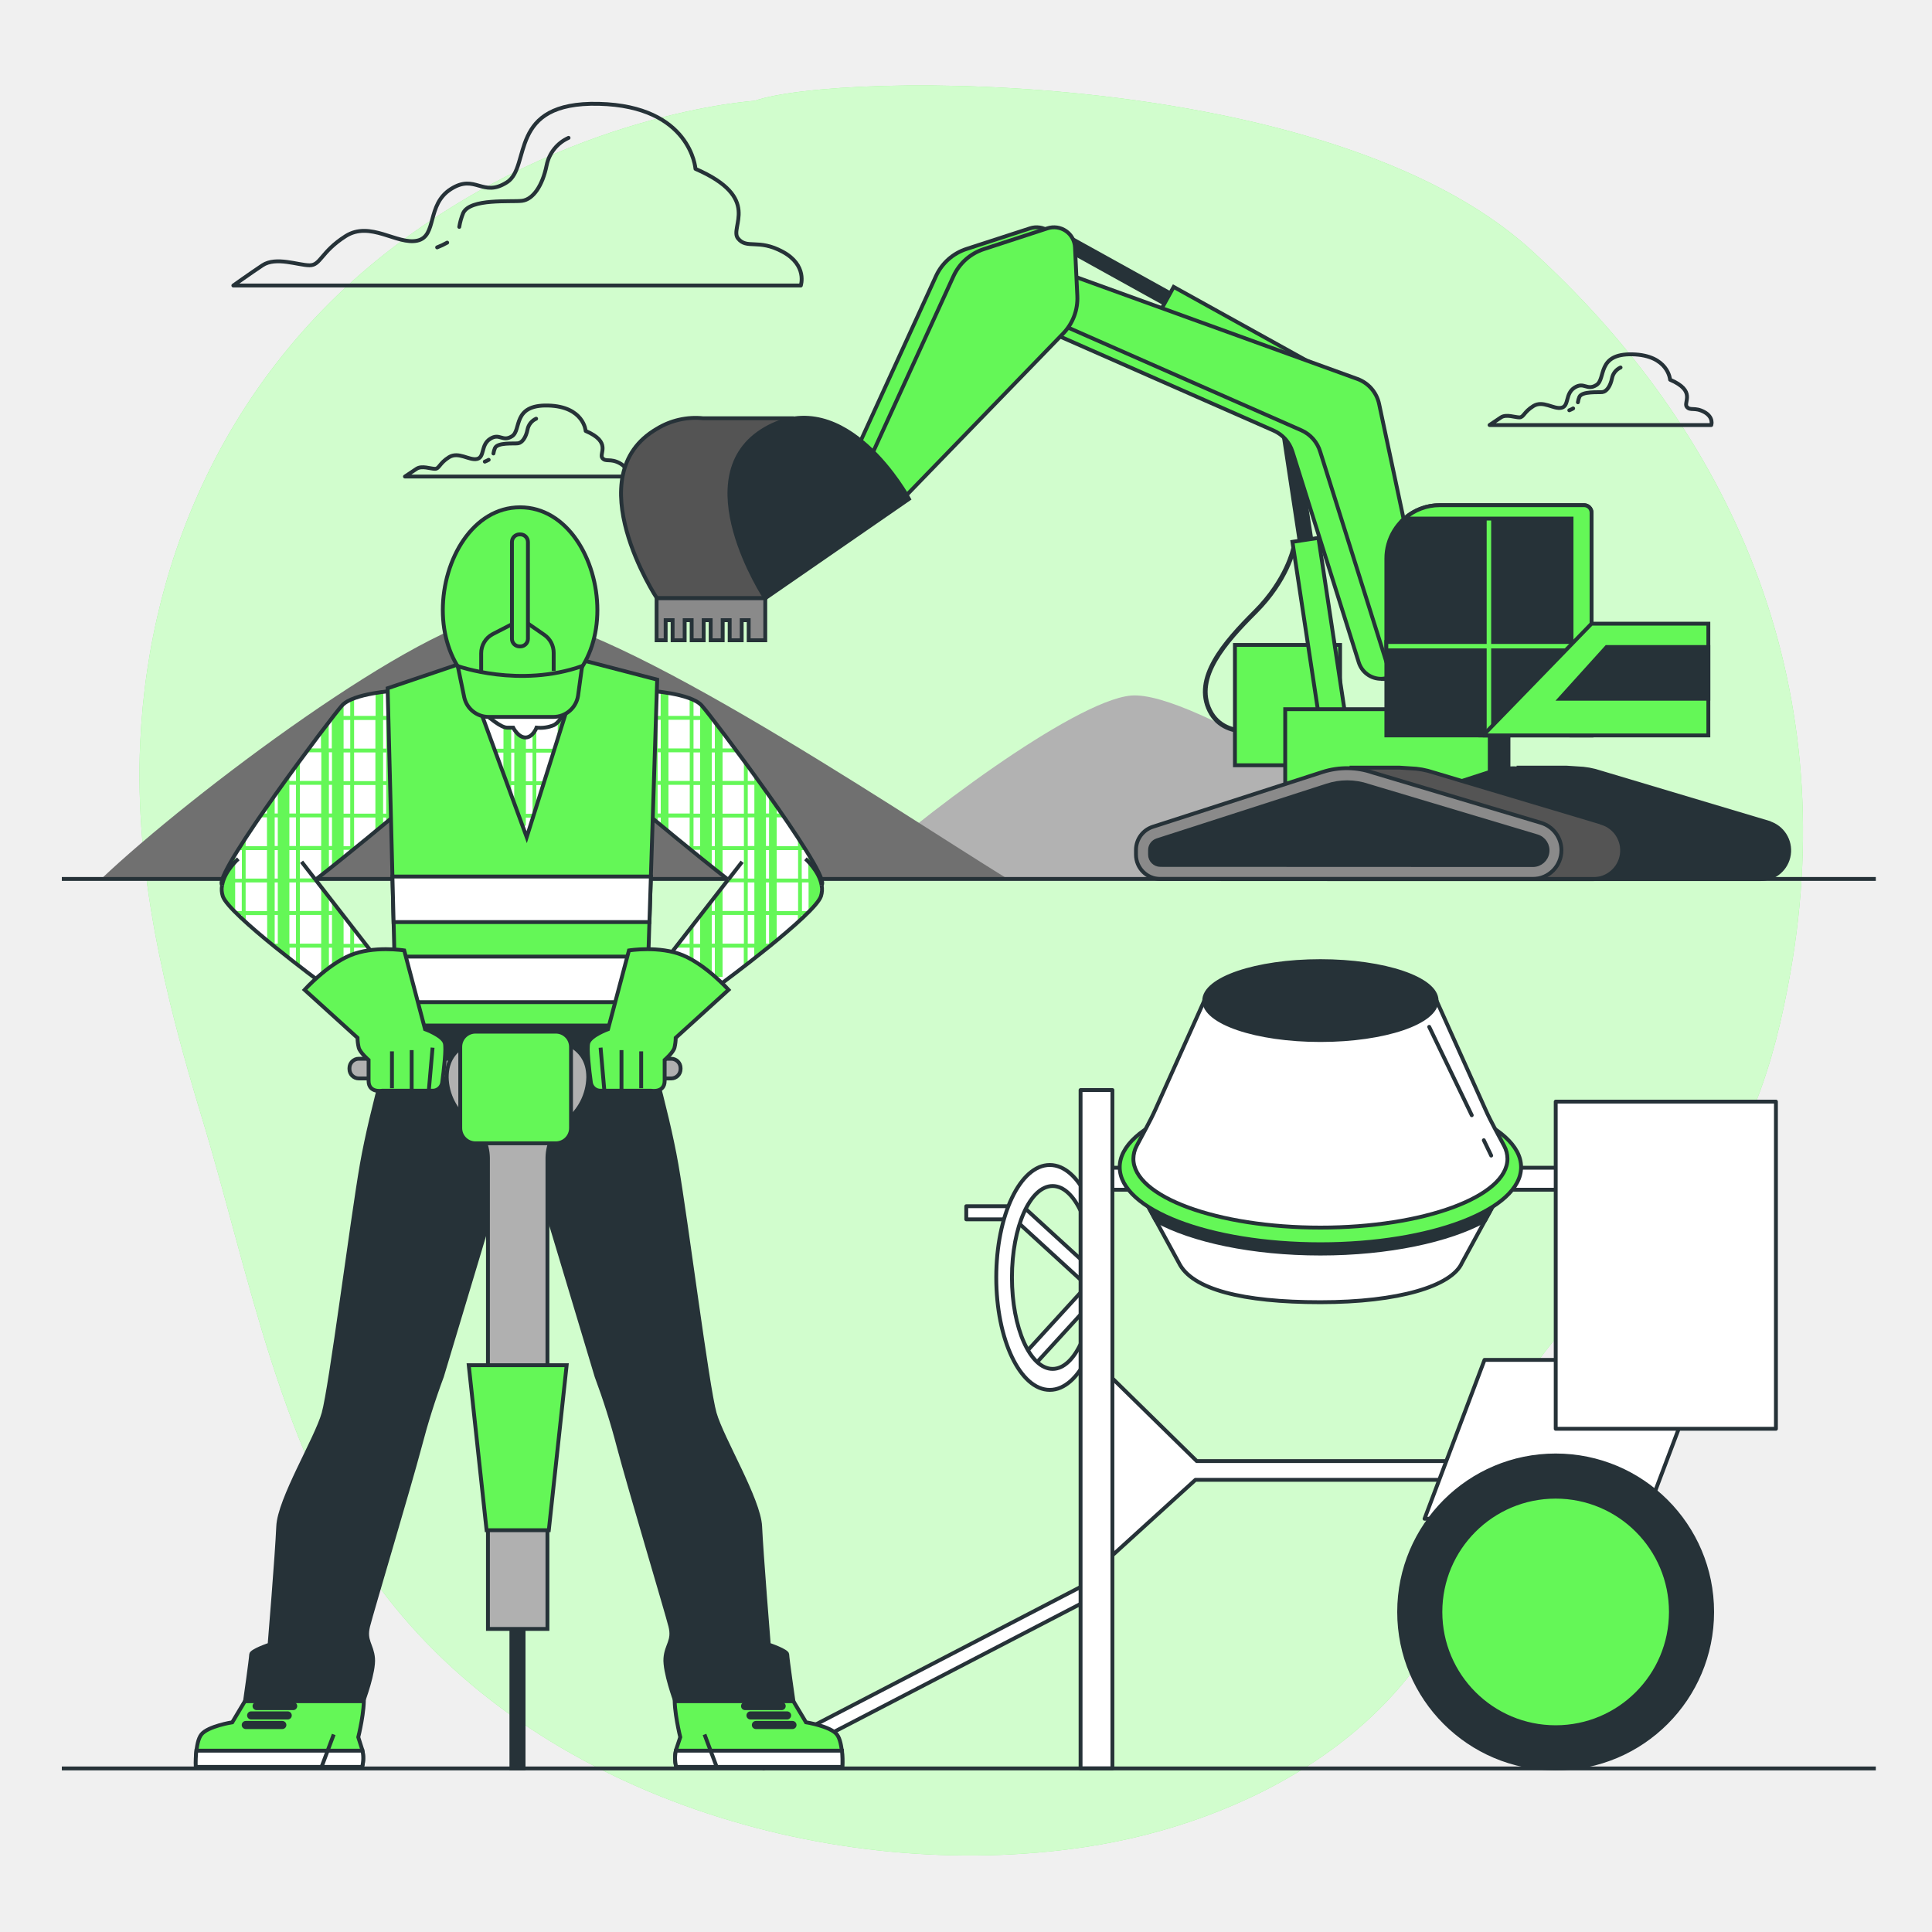
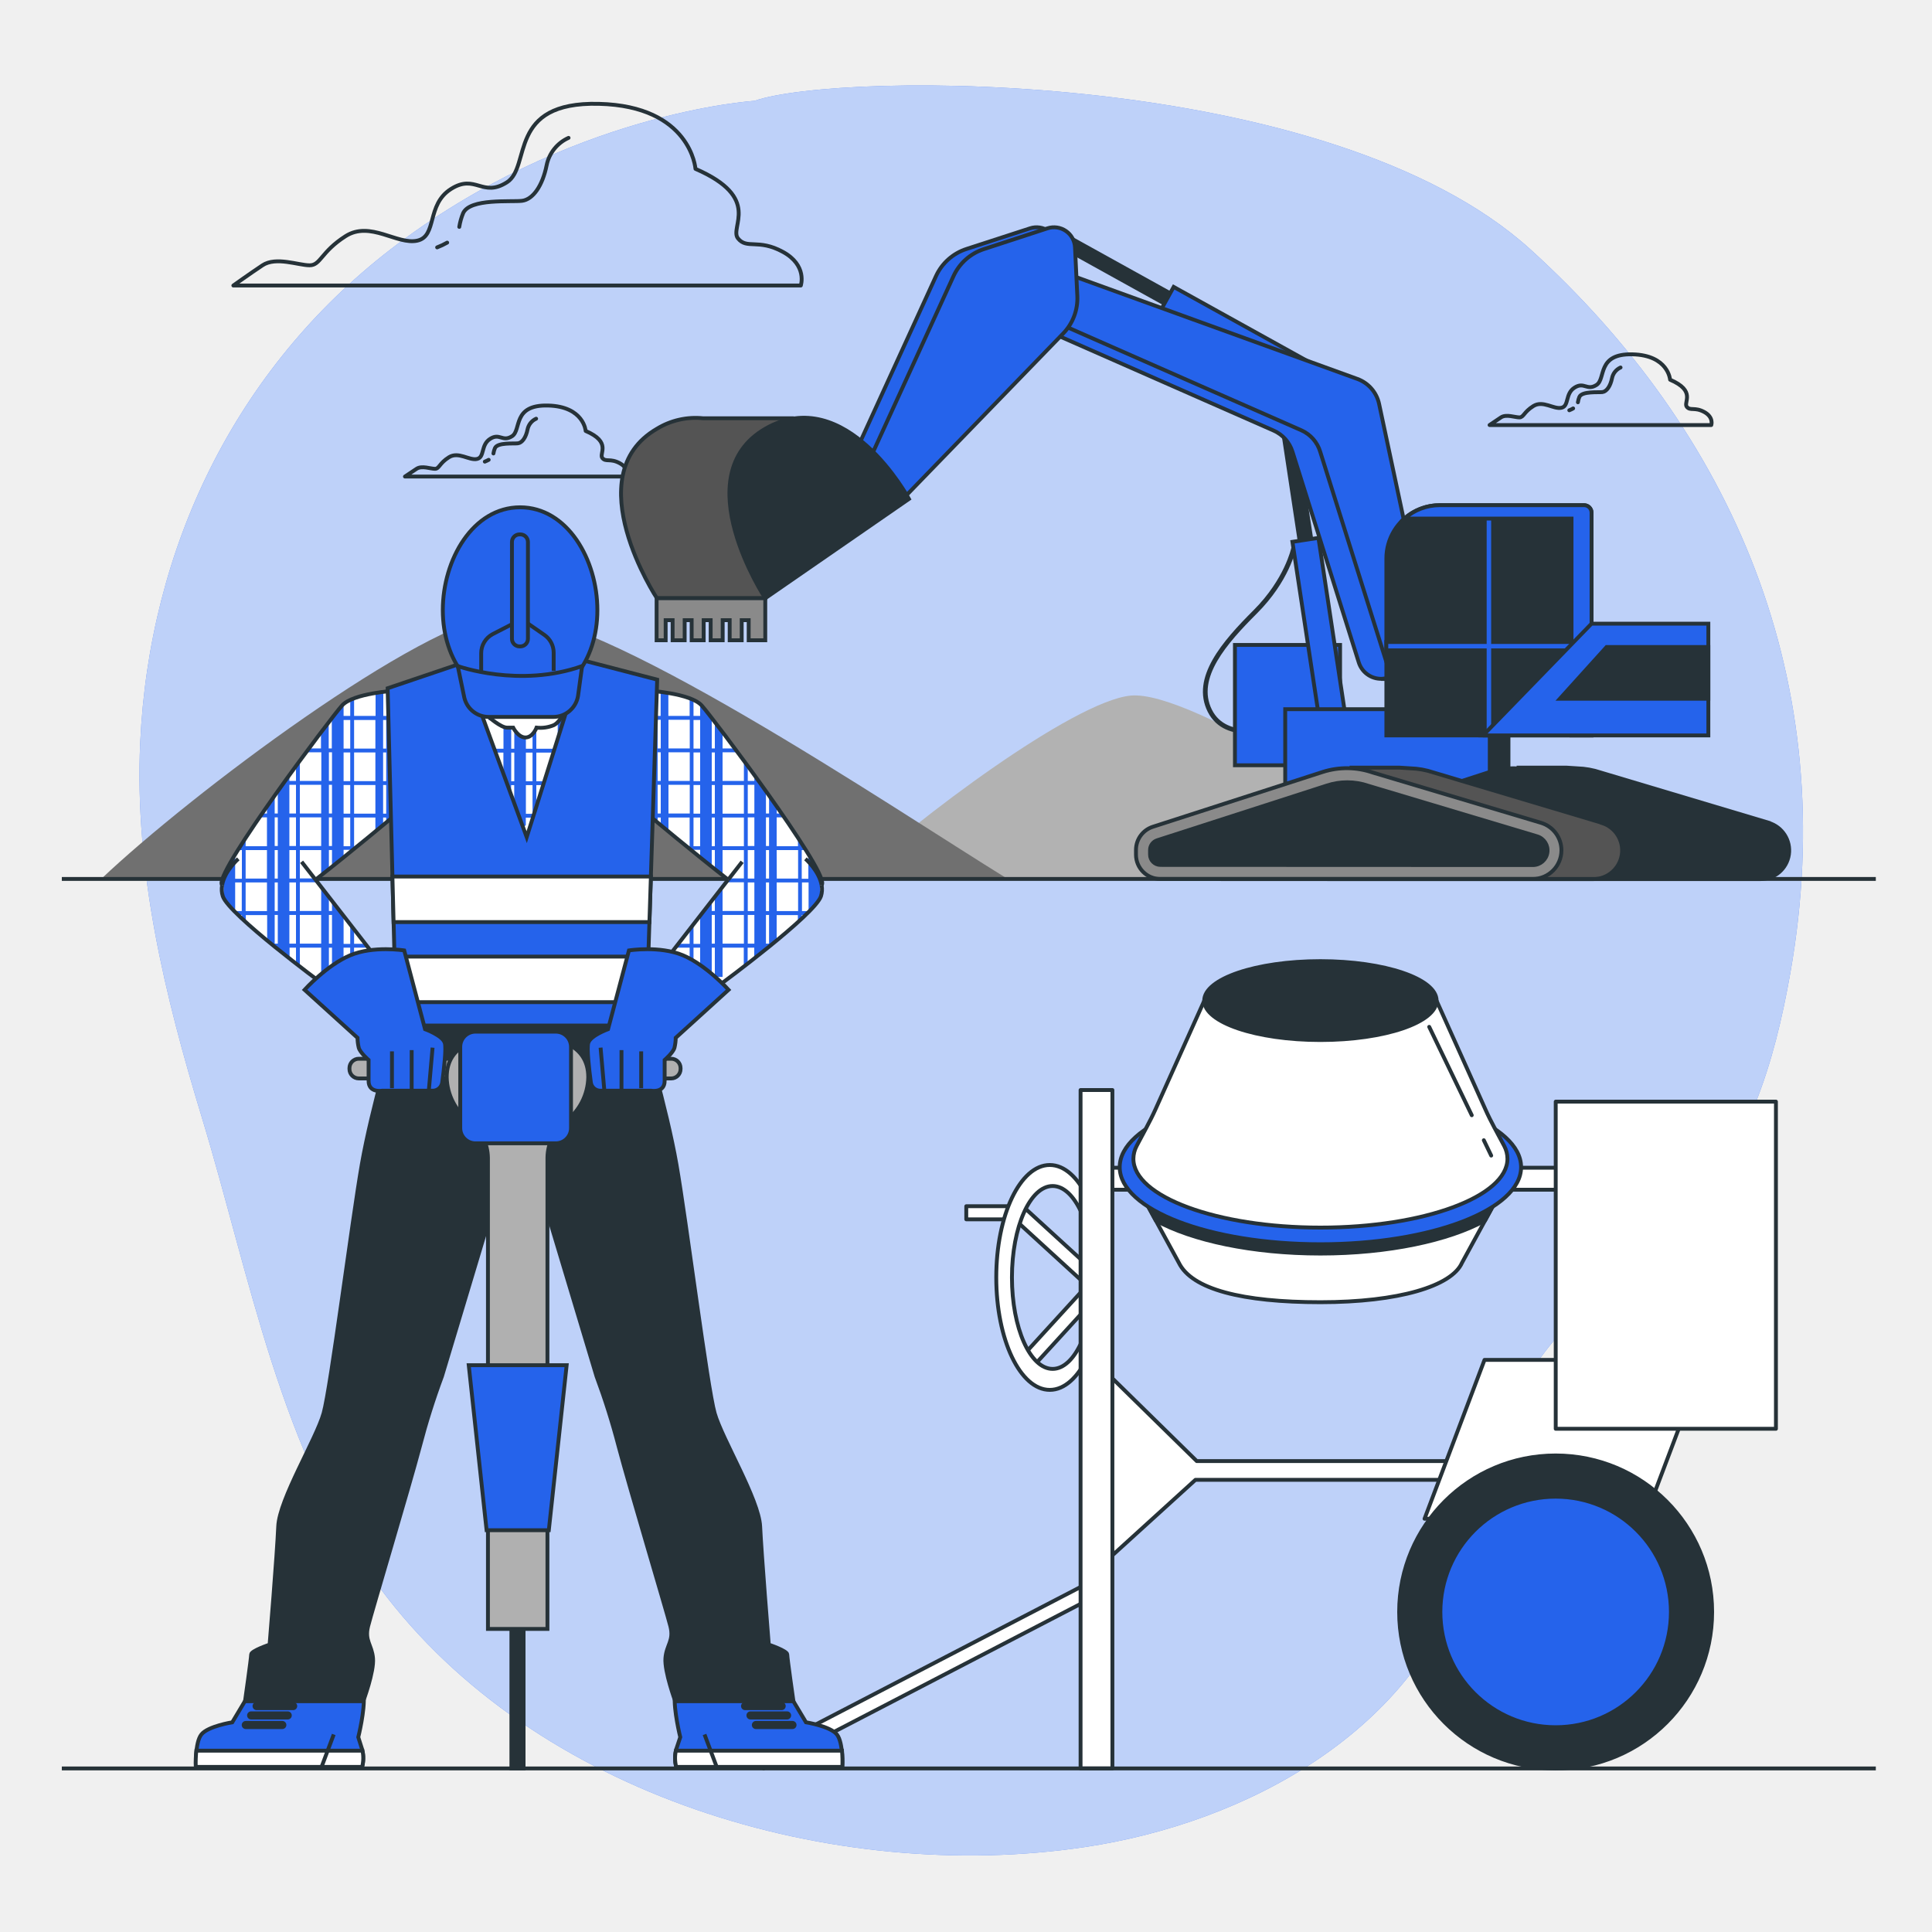
<svg xmlns="http://www.w3.org/2000/svg" viewBox="0 0 500 500">
  <g id="freepik--background-simple--inject-3">
-     <path d="M195.24,26.1s-48,2.88-94.16,38.43c-40.18,31-62.47,77.28-64.79,127.63-1.54,33.24,6.4,65.65,16,97.21,12.33,40.6,20.29,86.85,46,121.55,40.09,54,117.59,76.78,182.4,67.11,41.87-6.24,86.11-30,99-73,4.77-15.91,7.1-33,15.25-47.71,9.76-17.62,27.48-27.91,40.93-42.26,16.61-17.72,23.31-39.8,27.45-63.16C476.78,176,448,111.62,396.06,64.53S217.34,18.41,195.24,26.1Z" style="fill:#64F757" />
+     <path d="M195.24,26.1s-48,2.88-94.16,38.43c-40.18,31-62.47,77.28-64.79,127.63-1.54,33.24,6.4,65.65,16,97.21,12.33,40.6,20.29,86.85,46,121.55,40.09,54,117.59,76.78,182.4,67.11,41.87-6.24,86.11-30,99-73,4.77-15.91,7.1-33,15.25-47.71,9.76-17.62,27.48-27.91,40.93-42.26,16.61-17.72,23.31-39.8,27.45-63.16C476.78,176,448,111.62,396.06,64.53S217.34,18.41,195.24,26.1Z" style="fill:#2563eb" />
    <path d="M195.24,26.1s-48,2.88-94.16,38.43c-40.18,31-62.47,77.28-64.79,127.63-1.54,33.24,6.4,65.65,16,97.21,12.33,40.6,20.29,86.85,46,121.55,40.09,54,117.59,76.78,182.4,67.11,41.87-6.24,86.11-30,99-73,4.77-15.91,7.1-33,15.25-47.71,9.76-17.62,27.48-27.91,40.93-42.26,16.61-17.72,23.31-39.8,27.45-63.16C476.78,176,448,111.62,396.06,64.53S217.34,18.41,195.24,26.1Z" style="fill:#fff;opacity:0.7" />
  </g>
  <g id="freepik--Clouds--inject-3">
    <path d="M202.6,65.18c-6.38-3.48-9.29-.58-11.61-3.48s6.39-10.45-11-18c0,0-1.16-16.25-25-16.83s-17.41,16.25-23.8,20.31-8.12-2.32-14.51,1.75S113.21,61.12,108,62.28s-12.19-5.23-18.57-1.16S83,68.66,80.12,68.66s-8.71-2.32-12.19,0-7.54,5.23-7.54,5.23H207.25S209,68.66,202.6,65.18Z" style="fill:none;stroke:#263238;stroke-linecap:round;stroke-linejoin:round" />
    <path d="M115.73,62.79a19.55,19.55,0,0,1-2.6,1.23" style="fill:none;stroke:#263238;stroke-linecap:round;stroke-linejoin:round" />
    <path d="M147.14,35.68a9.92,9.92,0,0,0-5.67,7.08c-1.06,5.32-3.54,8.86-6.37,9.21s-13.46-.7-15.24,3.19a15.78,15.78,0,0,0-1,3.56" style="fill:none;stroke:#263238;stroke-linecap:round;stroke-linejoin:round" />
    <path d="M160.41,119.89c-2.49-1.36-3.62-.23-4.53-1.36s2.49-4.09-4.31-7c0,0-.45-6.35-9.75-6.58s-6.81,6.35-9.3,7.94-3.18-.91-5.67.68-1.36,4.76-3.4,5.21-4.77-2-7.26-.45-2.5,3-3.63,3-3.4-.91-4.76,0-3,2-3,2h57.38S162.91,121.25,160.41,119.89Z" style="fill:none;stroke:#263238;stroke-linecap:round;stroke-linejoin:round" />
    <path d="M126.47,119a8.22,8.22,0,0,1-1,.47" style="fill:none;stroke:#263238;stroke-linecap:round;stroke-linejoin:round" />
    <path d="M138.75,108.36a3.88,3.88,0,0,0-2.22,2.77c-.41,2.08-1.38,3.46-2.49,3.6s-5.26-.28-5.95,1.24a6,6,0,0,0-.39,1.39" style="fill:none;stroke:#263238;stroke-linecap:round;stroke-linejoin:round" />
    <path d="M441.07,106.63c-2.5-1.36-3.63-.22-4.54-1.36s2.5-4.08-4.31-7c0,0-.45-6.35-9.75-6.57s-6.8,6.35-9.3,7.93-3.17-.9-5.67.68-1.36,4.77-3.4,5.22-4.76-2-7.26-.45-2.49,2.94-3.63,2.94-3.4-.9-4.76,0S385.5,110,385.5,110h57.38S443.56,108,441.07,106.63Z" style="fill:none;stroke:#263238;stroke-linecap:round;stroke-linejoin:round" />
    <path d="M407.13,105.7a7.07,7.07,0,0,1-1,.48" style="fill:none;stroke:#263238;stroke-linecap:round;stroke-linejoin:round" />
    <path d="M419.4,95.11a3.85,3.85,0,0,0-2.21,2.77c-.42,2.07-1.39,3.46-2.5,3.59s-5.26-.27-5.95,1.25a5.74,5.74,0,0,0-.38,1.39" style="fill:none;stroke:#263238;stroke-linecap:round;stroke-linejoin:round" />
  </g>
  <g id="freepik--Sand--inject-3">
    <path d="M382.94,227.47c-20.8-12.83-74.18-49-90.33-47.45-14.78,1.43-55.91,32.31-71.86,47.45Z" style="fill:#b2b2b2" />
    <path d="M260.78,227.47c-30.08-18.55-107.29-70.9-130.65-68.64-21.38,2.07-80.87,46.74-103.94,68.64Z" style="fill:#707070" />
  </g>
  <g id="freepik--digger-machine--inject-3">
    <path d="M323,189.88c-3.72,0-8.15-1.09-10.44-5.66-4.44-8.88,3.8-18.24,11.87-26.31s9.75-16.08,9.77-16.15l1.18.23c-.06.33-1.7,8.38-10.09,16.77-7.78,7.78-15.73,16.75-11.65,24.91,3.9,7.8,15.1,4.18,15.21,4.14l.38,1.15A22.32,22.32,0,0,1,323,189.88Z" style="fill:#263238" />
-     <rect x="319.6" y="166.91" width="27.21" height="31.14" style="fill:#64F757;stroke:#263238;stroke-miterlimit:10" />
+     <rect x="319.6" y="166.91" width="27.21" height="31.14" style="fill:#2563eb;stroke:#263238;stroke-miterlimit:10" />
    <rect x="337.35" y="107.49" width="3.05" height="78.18" transform="translate(-18.12 52.37) rotate(-8.61)" style="fill:#263238;stroke:#263238;stroke-miterlimit:10" />
-     <rect x="337.88" y="139.47" width="6.81" height="46.02" transform="translate(-20.47 52.91) rotate(-8.61)" style="fill:#64F757;stroke:#263238;stroke-miterlimit:10" />
+     <rect x="337.88" y="139.47" width="6.81" height="46.02" transform="translate(-20.47 52.91) rotate(-8.61)" style="fill:#2563eb;stroke:#263238;stroke-miterlimit:10" />
    <rect x="306.63" y="41.5" width="3.05" height="78.18" transform="translate(88.28 311.04) rotate(-61)" style="fill:#263238;stroke:#263238;stroke-miterlimit:10" />
-     <rect x="318.81" y="65.38" width="6.81" height="46.02" transform="translate(88.7 327.35) rotate(-61)" style="fill:#64F757;stroke:#263238;stroke-miterlimit:10" />
-     <path d="M365.28,175.76l-1.9-6.65a5.78,5.78,0,0,0-.08-.7l-13.6-63.82a8.85,8.85,0,0,0-5.65-6.48l-77.32-28-2.12,12.7,65,28.62a8.84,8.84,0,0,1,4.87,5.44l17.17,54.57a6.05,6.05,0,0,0,6.6,4.18l-.05.1Z" style="fill:#64F757;stroke:#263238;stroke-miterlimit:10" />
-     <path d="M341.67,116.91l17.17,54.57a6.05,6.05,0,0,0,7.82,3.88h0a6,6,0,0,0,3.85-7l-13.6-63.82a8.84,8.84,0,0,0-5.64-6.48l-77.33-28-2.11,12.7,65,28.62A8.84,8.84,0,0,1,341.67,116.91Z" style="fill:#64F757;stroke:#263238;stroke-miterlimit:10" />
-     <rect x="332.61" y="183.54" width="54.13" height="29.03" style="fill:#64F757;stroke:#263238;stroke-miterlimit:10" />
+     <rect x="318.81" y="65.38" width="6.81" height="46.02" transform="translate(88.7 327.35) rotate(-61)" style="fill:#2563eb;stroke:#263238;stroke-miterlimit:10" />
+     <path d="M365.28,175.76l-1.9-6.65a5.78,5.78,0,0,0-.08-.7l-13.6-63.82a8.85,8.85,0,0,0-5.65-6.48l-77.32-28-2.12,12.7,65,28.62a8.84,8.84,0,0,1,4.87,5.44l17.17,54.57a6.05,6.05,0,0,0,6.6,4.18l-.05.1Z" style="fill:#2563eb;stroke:#263238;stroke-miterlimit:10" />
+     <path d="M341.67,116.91l17.17,54.57a6.05,6.05,0,0,0,7.82,3.88h0a6,6,0,0,0,3.85-7l-13.6-63.82a8.84,8.84,0,0,0-5.64-6.48l-77.33-28-2.11,12.7,65,28.62A8.84,8.84,0,0,1,341.67,116.91Z" style="fill:#2563eb;stroke:#263238;stroke-miterlimit:10" />
+     <rect x="332.61" y="183.54" width="54.13" height="29.03" style="fill:#2563eb;stroke:#263238;stroke-miterlimit:10" />
    <path d="M457.77,212.93l-43.51-13a20.75,20.75,0,0,0-6.08-1.09l-2.78-.18H393v.21a20.67,20.67,0,0,0-2.61,0V187.78h-4.84v12L341.61,214a6.29,6.29,0,0,0-4.36,6v1.21a6.3,6.3,0,0,0,6.29,6.3h112.1a7.43,7.43,0,0,0,2.13-14.54Z" style="fill:#263238;stroke:#263238;stroke-miterlimit:10" />
    <path d="M411.89,190.33V132.69a1.94,1.94,0,0,0-1.94-1.95H372.58a13.78,13.78,0,0,0-11.79,6.63h0a13.74,13.74,0,0,0-2,7.17v45.79Z" style="fill:#263238;stroke:#263238;stroke-miterlimit:10" />
-     <polygon points="358.78 168.31 384.25 168.31 384.25 190.33 386.41 190.33 386.41 168.31 408 168.31 408 166.15 386.41 166.15 386.41 132.47 384.25 132.47 384.25 166.15 358.78 166.15 358.78 168.31" style="fill:#64F757;stroke:#263238;stroke-miterlimit:10" />
-     <path d="M410,130.74H372.58a13.77,13.77,0,0,0-9.1,3.46h43.23v56.13h5.18V132.69A1.94,1.94,0,0,0,410,130.74Z" style="fill:#64F757;stroke:#263238;stroke-miterlimit:10" />
-     <polygon points="442.12 190.33 442.12 161.4 411.89 161.4 383.8 190.33 442.12 190.33" style="fill:#64F757;stroke:#263238;stroke-miterlimit:10" />
+     <polygon points="358.78 168.31 384.25 168.31 384.25 190.33 386.41 190.33 386.41 168.31 408 168.31 408 166.15 386.41 166.15 386.41 132.47 384.25 132.47 384.25 166.15 358.78 166.15 358.78 168.31" style="fill:#2563eb;stroke:#263238;stroke-miterlimit:10" />
+     <path d="M410,130.74H372.58a13.77,13.77,0,0,0-9.1,3.46h43.23v56.13h5.18V132.69A1.94,1.94,0,0,0,410,130.74Z" style="fill:#2563eb;stroke:#263238;stroke-miterlimit:10" />
+     <polygon points="442.12 190.33 442.12 161.4 411.89 161.4 383.8 190.33 442.12 190.33" style="fill:#2563eb;stroke:#263238;stroke-miterlimit:10" />
    <polygon points="442.12 167.45 415.78 167.45 403.69 180.83 442.12 180.83 442.12 167.45" style="fill:#263238;stroke:#263238;stroke-miterlimit:10" />
    <path d="M414.53,212.93l-43.51-13a20.75,20.75,0,0,0-6.08-1.09l-2.78-.18H349.74l-.24,3.92L314.08,214a6.29,6.29,0,0,0-4.36,6v1.21a6.3,6.3,0,0,0,6.3,6.3H412.4a7.43,7.43,0,0,0,2.13-14.54Z" style="fill:#545454;stroke:#263238;stroke-miterlimit:10" />
    <path d="M342.35,199.77l-44,14.2a6.29,6.29,0,0,0-4.36,6v1.21a6.3,6.3,0,0,0,6.29,6.3h96.39a7.43,7.43,0,0,0,7.43-7.43h0a7.42,7.42,0,0,0-5.3-7.11l-43.51-13A20.52,20.52,0,0,0,342.35,199.77Z" style="fill:#8a8a8a;stroke:#263238;stroke-miterlimit:10" />
    <path d="M300.3,223.84a2.68,2.68,0,0,1-2.67-2.67V220a2.67,2.67,0,0,1,1.85-2.54l44-14.19a16.6,16.6,0,0,1,5.18-.82,16.83,16.83,0,0,1,5.49.92l43.65,13.07a3.8,3.8,0,0,1-1.09,7.44Z" style="fill:#263238;stroke:#263238;stroke-miterlimit:10" />
-     <path d="M274.3,76.58,273.7,64a5.44,5.44,0,0,0-7.12-4.91L250.1,64.44a13.13,13.13,0,0,0-7.86,7l-23.31,51,8.17,8.77,43.52-44.91A13.12,13.12,0,0,0,274.3,76.58Z" style="fill:#64F757;stroke:#263238;stroke-miterlimit:10" />
-     <path d="M278.81,76.58,278.21,64a5.44,5.44,0,0,0-7.12-4.91l-16.47,5.38a13.07,13.07,0,0,0-7.86,7l-23.31,51,8.16,8.77,43.52-44.91A13.08,13.08,0,0,0,278.81,76.58Z" style="fill:#64F757;stroke:#263238;stroke-miterlimit:10" />
+     <path d="M274.3,76.58,273.7,64a5.44,5.44,0,0,0-7.12-4.91L250.1,64.44a13.13,13.13,0,0,0-7.86,7l-23.31,51,8.17,8.77,43.52-44.91A13.12,13.12,0,0,0,274.3,76.58Z" style="fill:#2563eb;stroke:#263238;stroke-miterlimit:10" />
+     <path d="M278.81,76.58,278.21,64a5.44,5.44,0,0,0-7.12-4.91l-16.47,5.38a13.07,13.07,0,0,0-7.86,7l-23.31,51,8.16,8.77,43.52-44.91A13.08,13.08,0,0,0,278.81,76.58Z" style="fill:#2563eb;stroke:#263238;stroke-miterlimit:10" />
    <path d="M205,108.25H182a19.2,19.2,0,0,0-12,2.72c-20.87,12.1,0,43.85,0,43.85h28.12l9.07-25.7Z" style="fill:#545454;stroke:#263238;stroke-miterlimit:10" />
    <path d="M235.24,129.12l-37.19,25.7s-20.87-31.75,0-43.85S235.24,129.12,235.24,129.12Z" style="fill:#263238;stroke:#263238;stroke-miterlimit:10" />
    <polygon points="169.93 154.82 169.93 165.7 172.27 165.7 172.27 160.5 174.07 160.5 174.07 165.7 177.19 165.7 177.19 160.5 179 160.5 179 165.7 182.11 165.7 182.11 160.5 183.92 160.5 183.92 165.7 187.03 165.7 187.03 160.5 188.84 160.5 188.84 165.7 191.95 165.7 191.95 160.5 193.76 160.5 193.76 165.7 198.05 165.7 198.05 154.82 169.93 154.82" style="fill:#8a8a8a;stroke:#263238;stroke-miterlimit:10" />
  </g>
  <g id="freepik--floor-2--inject-3">
    <line x1="16" y1="227.47" x2="485.46" y2="227.47" style="fill:#fff;stroke:#263238;stroke-miterlimit:10" />
  </g>
  <g id="freepik--concrete-mixer--inject-3">
    <rect x="282.93" y="302.2" width="122.12" height="5.7" style="fill:#fff;stroke:#263238;stroke-linejoin:round" />
    <path d="M294.92,308.17l10.16,18.62c3.36,6.89,16.41,10.22,36.64,10.22s34-4.15,36.65-10.22l10.16-18.62Z" style="fill:#fff;stroke:#263238;stroke-linejoin:round" />
    <path d="M299.13,315.88c9.38,5.16,25,8.54,42.59,8.54s33.22-3.38,42.6-8.54l4.21-7.71H294.92Z" style="fill:#263238;stroke:#263238;stroke-linejoin:round" />
-     <ellipse cx="341.72" cy="302.06" rx="51.94" ry="19.95" style="fill:#64F757;stroke:#263238;stroke-linejoin:round" />
+     <ellipse cx="341.72" cy="302.06" rx="51.94" ry="19.95" style="fill:#2563eb;stroke:#263238;stroke-linejoin:round" />
    <path d="M384.37,287,371.79,259H311.65L299.08,287c-1.46,3.27-3.26,6.37-4.91,9.55a7.17,7.17,0,0,0-.85,3.34c0,9.83,21.67,17.81,48.4,17.81s48.41-8,48.41-17.81a7.17,7.17,0,0,0-.85-3.34C387.63,293.41,385.83,290.31,384.37,287Z" style="fill:#fff;stroke:#263238;stroke-linejoin:round" />
    <line x1="384.01" y1="295.09" x2="385.92" y2="299.06" style="fill:none;stroke:#263238;stroke-linecap:round;stroke-linejoin:round" />
    <line x1="369.88" y1="265.75" x2="380.89" y2="288.62" style="fill:none;stroke:#263238;stroke-linecap:round;stroke-linejoin:round" />
    <ellipse cx="341.72" cy="258.95" rx="30.07" ry="10.21" style="fill:#263238;stroke:#263238;stroke-linejoin:round" />
    <rect x="250.07" y="312.17" width="12.61" height="3.39" style="fill:#fff;stroke:#263238;stroke-linejoin:round" />
    <path d="M267.39,353.62l-2.13-3.36,16.05-17.56-18.89-17.28,1.9-3.58L285,330.75a2.4,2.4,0,0,1,.71,1.7,2.49,2.49,0,0,1-.59,1.77Z" style="fill:#fff;stroke:#263238;stroke-linejoin:round" />
    <path d="M271.68,301.5c-7.65,0-13.85,13-13.85,29.1s6.2,29.1,13.85,29.1,13.85-13,13.85-29.1S279.33,301.5,271.68,301.5Zm.74,52.77c-5.82,0-10.53-10.6-10.53-23.67s4.71-23.66,10.53-23.66S283,317.53,283,330.6,278.23,354.27,272.42,354.27Z" style="fill:#fff;stroke:#263238;stroke-linejoin:round" />
    <polygon points="377.13 378.13 309.72 378.13 284.5 353.4 286.44 403.83 309.38 382.98 377.13 382.98 377.13 378.13" style="fill:#fff;stroke:#263238;stroke-linejoin:round" />
    <polygon points="425.66 393.05 368.67 393.05 384.19 351.94 441.18 351.94 425.66 393.05" style="fill:#fff;stroke:#263238;stroke-linejoin:round" />
    <rect x="402.62" y="285.1" width="56.99" height="84.67" style="fill:#fff;stroke:#263238;stroke-linejoin:round" />
    <rect x="191.39" y="432.11" width="95.06" height="3.88" transform="translate(-173.09 158.85) rotate(-27.43)" style="fill:#fff;stroke:#263238;stroke-linejoin:round" />
    <rect x="279.65" y="282.1" width="8.24" height="175.56" style="fill:#fff;stroke:#263238;stroke-linejoin:round" />
    <circle cx="402.6" cy="417.17" r="40.5" style="fill:#263238;stroke:#263238;stroke-linejoin:round" />
-     <circle cx="402.6" cy="417.17" r="29.83" style="fill:#64F757;stroke:#263238;stroke-miterlimit:10" />
+     <circle cx="402.6" cy="417.17" r="29.83" style="fill:#2563eb;stroke:#263238;stroke-miterlimit:10" />
  </g>
  <g id="freepik--Character--inject-3">
-     <path d="M63.37,440.28l-3.26,5.45s-6.3,1-8,3.15-1.4,8.4-1.4,8.4H93.72a8.84,8.84,0,0,0,0-4.55l-1-3.15s1.75-7,1.4-10.85H64.66Z" style="fill:#64F757;stroke:#263238;stroke-miterlimit:10" />
+     <path d="M63.37,440.28l-3.26,5.45s-6.3,1-8,3.15-1.4,8.4-1.4,8.4H93.72a8.84,8.84,0,0,0,0-4.55l-1-3.15s1.75-7,1.4-10.85H64.66Z" style="fill:#2563eb;stroke:#263238;stroke-miterlimit:10" />
    <path d="M50.66,457.28H93.72a9.24,9.24,0,0,0,.09-4.2h-43A30.68,30.68,0,0,0,50.66,457.28Z" style="fill:#fff;stroke:#263238;stroke-miterlimit:10" />
    <path d="M75.87,442.58H66.41a1,1,0,1,1,0-2.1h9.46a1.05,1.05,0,1,1,0,2.1Z" style="fill:#263238" />
    <path d="M74.47,445H65a1.05,1.05,0,1,1,0-2.1h9.46a1.05,1.05,0,0,1,0,2.1Z" style="fill:#263238" />
    <path d="M73.06,447.48H63.61a1.05,1.05,0,1,1,0-2.1h9.45a1.05,1.05,0,0,1,0,2.1Z" style="fill:#263238" />
    <line x1="83.22" y1="457.28" x2="86.37" y2="448.88" style="fill:none;stroke:#263238;stroke-miterlimit:10" />
-     <path d="M205.33,440.28l3.26,5.45s6.3,1,8,3.15,1.4,8.4,1.4,8.4H175a8.84,8.84,0,0,1,0-4.55l1.05-3.15s-1.75-7-1.4-10.85H204Z" style="fill:#64F757;stroke:#263238;stroke-miterlimit:10" />
+     <path d="M205.33,440.28l3.26,5.45s6.3,1,8,3.15,1.4,8.4,1.4,8.4H175a8.84,8.84,0,0,1,0-4.55l1.05-3.15s-1.75-7-1.4-10.85H204Z" style="fill:#2563eb;stroke:#263238;stroke-miterlimit:10" />
    <path d="M218,457.28H175a9.24,9.24,0,0,1-.09-4.2h43A30.68,30.68,0,0,1,218,457.28Z" style="fill:#fff;stroke:#263238;stroke-miterlimit:10" />
    <path d="M192.83,442.58h9.46a1,1,0,1,0,0-2.1h-9.46a1.05,1.05,0,1,0,0,2.1Z" style="fill:#263238" />
    <path d="M194.23,445h9.46a1,1,0,0,0,0-2.1h-9.46a1.05,1.05,0,0,0,0,2.1Z" style="fill:#263238" />
    <path d="M195.63,447.48h9.46a1.05,1.05,0,0,0,0-2.1h-9.46a1,1,0,1,0,0,2.1Z" style="fill:#263238" />
    <line x1="185.48" y1="457.28" x2="182.33" y2="448.88" style="fill:none;stroke:#263238;stroke-miterlimit:10" />
    <path d="M203.74,428.17c0-.95-4.78-2.54-4.78-2.54s-1.91-23.58-2.23-30.58-9.87-22.62-11.78-29.31-7.33-49.69-9.88-64.35-8.92-36-8.92-36l.32-1.91H102.23l.32,1.91s-6.37,21.34-8.92,36-8,57.66-9.88,64.35S72.29,388,72,395.05s-2.23,30.58-2.23,30.58S65,427.22,65,428.17s-1.59,12.11-1.59,12.11H94s2.86-7.65,2.54-11.15-2.22-4.46-1.27-8.28,10.51-35.68,13.38-46.51a186.78,186.78,0,0,1,5.73-18.16l20-66.61,20,66.61a186.78,186.78,0,0,1,5.73,18.16c2.87,10.83,12.42,42.69,13.38,46.51s-1,4.78-1.28,8.28,2.55,11.15,2.55,11.15h30.58S203.74,429.13,203.74,428.17Z" style="fill:#263238;stroke:#263238;stroke-miterlimit:10" />
    <path d="M102.23,178.75s-10.83.64-13.7,3.82-32.14,42.05-31.18,46.19a1.74,1.74,0,0,0,.13.36,5.82,5.82,0,0,0,.18,2.83c1.6,4.78,25.77,22.62,25.77,22.62l14.66-5.74L81.66,227.67c8.75-6.83,20.25-16.43,20.25-16.43Z" style="fill:#fff" />
-     <polygon points="98.09 248.83 97.15 247.63 97.15 249.2 98.09 248.83" style="fill:#64F757" />
-     <path d="M100,185.28h-.8v-6.22c-.61.07-1.29.17-2,.29v5.93H91.64v-4.55c-.35.13-.69.27-1,.41v4.14H88.92V182.2c-.14.12-.27.25-.39.37-.44.49-1.49,1.81-3,3.71h.34v7.41h-.8v-6.82l-2,2.62v4.2H80l-.74,1h3.9v7.42H77.6v-5.23l-1,1.37v3.86H74.89V200.6q-1.5,2.07-3,4.18v5.75h-.8V205.9c-.68.95-1.34,1.9-2,2.84v1.79H67.84l-.69,1h1.94V219H63.57v-2.08l-1,1.54V219h-.34c-.22.34-.43.67-.63,1h1v7.42H60.86v-6.21a45.62,45.62,0,0,0-3,5.52v.69h-.27a4.67,4.67,0,0,0-.25,1h.52v4a20.66,20.66,0,0,0,3.76,4.41h1v.9l1,.92v-1.82h5.52v6.57l2.25,1.85h.55v.44c1,.82,2,1.62,3,2.38v-2.82H76.6v4.16l1,.78v-4.94h5.52v7.57h2v-7.57h.8v7.57H88l.91-.36v-7.21h1.72v6.54l1-.39v-6.15h3.63l-.77-1H91.64v-3.69l-1-1.28v5H88.92V237l-3-3.87v2.63h-.8v-3.66l-2-2.57v6.23H77.6v-7.42h4.6l-.54-.7.38-.3H77.6V220h5.52v6.57c.66-.51,1.33-1,2-1.58v-5h.8v4.35l3-2.4v-2h1.72v.56L92.55,219h-.91v-7.42h5.51v3.65c.74-.6,1.41-1.16,2-1.65v-2h.8v1.34l2-1.63.32-32.49s-.92.06-2.28.21ZM62.57,235.79H60.86v-7.42h1.71Zm6.52,0H63.57v-7.42h5.52Zm0-8.42H63.57V220h5.52Zm2.8,16.84h-.8v-7.42h.8Zm0-8.42h-.8v-7.42h.8Zm0-8.42h-.8V220h.8Zm0-8.42h-.8v-7.42h.8Zm4.71,25.26H74.89v-7.42H76.6Zm0-8.42H74.89v-7.42H76.6Zm0-8.42H74.89V220H76.6Zm0-8.42H74.89v-7.42H76.6Zm0-8.42H74.89v-7.42H76.6Zm8.52,26.26h.8v7.42h-.8Zm-2,0v7.42H77.6v-7.42Zm0-17.84H77.6v-7.42h5.52Zm0-8.42H77.6v-7.42h5.52Zm2.8,8.42h-.8v-7.42h.8Zm0-8.42h-.8v-7.42h.8Zm0-8.42h-.8v-7.42h.8ZM90.64,219H88.92v-7.42h1.72Zm0-8.42H88.92v-7.42h1.72Zm0-8.42H88.92v-7.42h1.72Zm0-8.42H88.92v-7.41h1.72Zm6.51,16.84H91.64v-7.42h5.51Zm0-8.42H91.64v-7.42h5.51Zm0-8.42H91.64v-7.41h5.51Zm2.8,16.84h-.8v-7.42h.8Zm0-8.42h-.8v-7.42h.8Zm0-8.42h-.8v-7.41h.8Z" style="fill:#64F757" />
+     <polygon points="98.09 248.83 97.15 247.63 97.15 249.2 98.09 248.83" style="fill:#2563eb" />
+     <path d="M100,185.28h-.8v-6.22c-.61.07-1.29.17-2,.29v5.93H91.64v-4.55c-.35.13-.69.27-1,.41v4.14H88.92V182.2c-.14.12-.27.25-.39.37-.44.49-1.49,1.81-3,3.71h.34v7.41h-.8v-6.82l-2,2.62v4.2H80l-.74,1h3.9v7.42H77.6v-5.23l-1,1.37v3.86H74.89V200.6q-1.5,2.07-3,4.18v5.75h-.8V205.9c-.68.95-1.34,1.9-2,2.84v1.79H67.84l-.69,1h1.94V219H63.57v-2.08l-1,1.54V219h-.34c-.22.34-.43.67-.63,1h1v7.42H60.86v-6.21a45.62,45.62,0,0,0-3,5.52v.69h-.27a4.67,4.67,0,0,0-.25,1h.52v4a20.66,20.66,0,0,0,3.76,4.41h1v.9l1,.92v-1.82h5.52v6.57l2.25,1.85h.55v.44c1,.82,2,1.62,3,2.38v-2.82H76.6v4.16l1,.78v-4.94h5.52v7.57h2v-7.57h.8v7.57H88l.91-.36v-7.21h1.72v6.54l1-.39v-6.15h3.63l-.77-1H91.64v-3.69l-1-1.28v5H88.92V237l-3-3.87v2.63h-.8v-3.66l-2-2.57v6.23H77.6v-7.42h4.6l-.54-.7.38-.3H77.6V220h5.52v6.57c.66-.51,1.33-1,2-1.58v-5h.8v4.35l3-2.4v-2h1.72v.56L92.55,219h-.91v-7.42h5.51v3.65c.74-.6,1.41-1.16,2-1.65v-2h.8v1.34l2-1.63.32-32.49s-.92.06-2.28.21ZM62.57,235.79H60.86v-7.42h1.71Zm6.52,0H63.57v-7.42h5.52Zm0-8.42H63.57V220h5.52Zm2.8,16.84h-.8v-7.42h.8Zm0-8.42h-.8v-7.42h.8Zm0-8.42h-.8V220h.8Zm0-8.42h-.8v-7.42h.8Zm4.71,25.26H74.89v-7.42H76.6Zm0-8.42H74.89v-7.42H76.6Zm0-8.42H74.89V220H76.6Zm0-8.42H74.89v-7.42H76.6Zm0-8.42H74.89v-7.42H76.6Zm8.52,26.26h.8v7.42h-.8Zm-2,0v7.42H77.6v-7.42Zm0-17.84H77.6v-7.42h5.52Zm0-8.42H77.6v-7.42h5.52Zm2.8,8.42h-.8v-7.42h.8Zm0-8.42h-.8v-7.42h.8Zm0-8.42h-.8v-7.42h.8ZM90.64,219H88.92v-7.42h1.72Zm0-8.42H88.92v-7.42h1.72Zm0-8.42H88.92v-7.42h1.72Zm0-8.42H88.92v-7.41h1.72Zm6.51,16.84H91.64v-7.42h5.51Zm0-8.42H91.64v-7.42h5.51Zm0-8.42H91.64v-7.41h5.51Zm2.8,16.84h-.8v-7.42h.8Zm0-8.42h-.8v-7.42h.8Zm0-8.42h-.8v-7.41h.8Z" style="fill:#2563eb" />
    <path d="M57.48,229.12c.61-3.71,4.19-6.86,4.19-6.86" style="fill:none;stroke:#263238;stroke-miterlimit:10" />
    <line x1="81.66" y1="227.67" x2="78.05" y2="223.03" style="fill:none;stroke:#263238;stroke-miterlimit:10" />
    <path d="M57.48,229.12a5.82,5.82,0,0,0,.18,2.83c1.6,4.78,25.77,22.62,25.77,22.62l14.66-5.74L81.66,227.67" style="fill:none;stroke:#263238;stroke-miterlimit:10" />
    <path d="M81.66,227.67c8.75-6.83,20.25-16.43,20.25-16.43l.32-32.49s-10.83.64-13.7,3.82-32.14,42.05-31.18,46.19a1.74,1.74,0,0,0,.13.36" style="fill:none;stroke:#263238;stroke-miterlimit:10" />
    <path d="M167.89,178.75s10.83.64,13.7,3.82,32.14,42.05,31.18,46.19a1.74,1.74,0,0,1-.13.36,5.82,5.82,0,0,1-.18,2.83c-1.6,4.78-25.78,22.62-25.78,22.62L172,248.83l16.43-21.16c-8.75-6.83-20.25-16.43-20.25-16.43Z" style="fill:#fff" />
-     <polygon points="172.03 248.83 172.97 247.63 172.97 249.2 172.03 248.83" style="fill:#64F757" />
-     <path d="M170.17,185.28h.8v-6.22c.61.07,1.29.17,2,.29v5.93h5.51v-4.55c.35.13.69.27,1,.41v4.14h1.72V182.2c.14.12.27.25.39.37.43.49,1.49,1.81,2.95,3.71h-.34v7.41h.8v-6.82l2,2.62v4.2h3.16l.74,1H187v7.42h5.52v-5.23l1,1.37v3.86h1.71V200.6q1.5,2.07,3,4.18v5.75h.8V205.9l2,2.84v1.79h1.24c.24.34.47.67.69,1H201V219h5.52v-2.08l1,1.54V219h.34c.22.34.43.67.63,1h-1v7.42h1.71v-6.21a45.62,45.62,0,0,1,3,5.52v.69h.27a4.67,4.67,0,0,1,.25,1h-.52v4a20.66,20.66,0,0,1-3.76,4.41h-.95v.9l-1,.92v-1.82H201v6.57l-2.25,1.85h-.55v.44c-1,.82-2,1.62-3,2.38v-2.82h-1.71v4.16l-1,.78v-4.94H187v7.57h-2v-7.57h-.8v7.57h-2.09l-.91-.36v-7.21h-1.72v6.54l-1-.39v-6.15h-3.63l.77-1h2.86v-3.69l1-1.28v5h1.72V237l3-3.87v2.63h.8v-3.66l2-2.57v6.23h5.52v-7.42h-4.6l.54-.7-.38-.3h4.44V220H187v6.57c-.66-.51-1.33-1-2-1.58v-5h-.8v4.35l-3-2.4v-2h-1.72v.56L177.57,219h.91v-7.42H173v3.65c-.74-.6-1.41-1.16-2-1.65v-2h-.8v1.34l-2-1.63-.32-32.49s.91.06,2.28.21Zm37.38,50.51h1.71v-7.42h-1.71Zm-6.52,0h5.52v-7.42H201Zm0-8.42h5.52V220H201Zm-2.8,16.84h.8v-7.42h-.8Zm0-8.42h.8v-7.42h-.8Zm0-8.42h.8V220h-.8Zm0-8.42h.8v-7.42h-.8Zm-4.71,25.26h1.71v-7.42h-1.71Zm0-8.42h1.71v-7.42h-1.71Zm0-8.42h1.71V220h-1.71Zm0-8.42h1.71v-7.42h-1.71Zm0-8.42h1.71v-7.42h-1.71ZM185,236.79h-.8v7.42h.8Zm2,0v7.42h5.52v-7.42ZM187,219h5.52v-7.42H187Zm0-8.42h5.52v-7.42H187ZM184.2,219h.8v-7.42h-.8Zm0-8.42h.8v-7.42h-.8Zm0-8.42h.8v-7.42h-.8ZM179.48,219h1.72v-7.42h-1.72Zm0-8.42h1.72v-7.42h-1.72Zm0-8.42h1.72v-7.42h-1.72Zm0-8.42h1.72v-7.41h-1.72ZM173,210.53h5.51v-7.42H173Zm0-8.42h5.51v-7.42H173Zm0-8.42h5.51v-7.41H173Zm-2.8,16.84h.8v-7.42h-.8Zm0-8.42h.8v-7.42h-.8Zm0-8.42h.8v-7.41h-.8Z" style="fill:#64F757" />
+     <polygon points="172.03 248.83 172.97 247.63 172.97 249.2 172.03 248.83" style="fill:#2563eb" />
+     <path d="M170.17,185.28h.8v-6.22c.61.07,1.29.17,2,.29v5.93h5.51v-4.55c.35.13.69.27,1,.41v4.14h1.72V182.2c.14.12.27.25.39.37.43.49,1.49,1.81,2.95,3.71h-.34v7.41h.8v-6.82l2,2.62v4.2h3.16l.74,1H187v7.42h5.52v-5.23l1,1.37v3.86h1.71V200.6q1.5,2.07,3,4.18v5.75h.8V205.9l2,2.84v1.79h1.24c.24.34.47.67.69,1H201V219h5.52v-2.08l1,1.54V219h.34c.22.34.43.67.63,1h-1v7.42h1.71v-6.21a45.62,45.62,0,0,1,3,5.52v.69h.27a4.67,4.67,0,0,1,.25,1h-.52v4a20.66,20.66,0,0,1-3.76,4.41h-.95v.9l-1,.92v-1.82H201v6.57l-2.25,1.85h-.55v.44c-1,.82-2,1.62-3,2.38v-2.82h-1.71v4.16l-1,.78v-4.94H187v7.57h-2v-7.57h-.8v7.57h-2.09l-.91-.36v-7.21h-1.72v6.54l-1-.39v-6.15h-3.63l.77-1h2.86v-3.69l1-1.28v5h1.72V237l3-3.87v2.63h.8v-3.66l2-2.57v6.23h5.52v-7.42h-4.6l.54-.7-.38-.3h4.44V220H187v6.57c-.66-.51-1.33-1-2-1.58v-5h-.8v4.35l-3-2.4v-2h-1.72v.56L177.57,219h.91v-7.42H173v3.65c-.74-.6-1.41-1.16-2-1.65v-2h-.8v1.34l-2-1.63-.32-32.49s.91.06,2.28.21Zm37.38,50.51h1.71v-7.42h-1.71Zm-6.52,0h5.52v-7.42H201Zm0-8.42h5.52V220H201Zm-2.8,16.84h.8v-7.42h-.8Zm0-8.42h.8v-7.42h-.8Zm0-8.42h.8V220h-.8Zm0-8.42h.8v-7.42h-.8Zm-4.71,25.26h1.71v-7.42h-1.71Zm0-8.42h1.71v-7.42h-1.71Zm0-8.42h1.71V220h-1.71Zm0-8.42h1.71v-7.42h-1.71Zm0-8.42h1.71v-7.42h-1.71ZM185,236.79h-.8v7.42h.8Zm2,0v7.42h5.52v-7.42ZM187,219h5.52v-7.42H187Zm0-8.42h5.52v-7.42H187ZM184.2,219h.8v-7.42h-.8Zm0-8.42h.8v-7.42h-.8Zm0-8.42h.8v-7.42h-.8ZM179.48,219h1.72v-7.42h-1.72Zm0-8.42h1.72v-7.42h-1.72Zm0-8.42h1.72v-7.42h-1.72Zm0-8.42h1.72v-7.41h-1.72ZM173,210.53h5.51v-7.42H173Zm0-8.42h5.51v-7.42H173Zm0-8.42h5.51v-7.41H173Zm-2.8,16.84h.8v-7.42h-.8Zm0-8.42h.8v-7.42h-.8Zm0-8.42h.8v-7.41h-.8Z" style="fill:#2563eb" />
    <path d="M212.64,229.12c-.61-3.71-4.19-6.86-4.19-6.86" style="fill:none;stroke:#263238;stroke-miterlimit:10" />
    <line x1="188.46" y1="227.67" x2="192.07" y2="223.03" style="fill:none;stroke:#263238;stroke-miterlimit:10" />
    <path d="M212.64,229.12a5.82,5.82,0,0,1-.18,2.83c-1.6,4.78-25.78,22.62-25.78,22.62L172,248.83l16.43-21.16" style="fill:none;stroke:#263238;stroke-miterlimit:10" />
    <path d="M188.46,227.67c-8.75-6.83-20.25-16.43-20.25-16.43l-.32-32.49s10.83.64,13.7,3.82,32.14,42.05,31.18,46.19a1.74,1.74,0,0,1-.13.36" style="fill:none;stroke:#263238;stroke-miterlimit:10" />
-     <polygon points="121.98 170.79 100.32 178.12 102.55 265.4 167.21 265.4 170.08 175.89 143.32 168.94 121.98 170.79" style="fill:#64F757;stroke:#263238;stroke-miterlimit:10" />
+     <polygon points="121.98 170.79 100.32 178.12 102.55 265.4 167.21 265.4 170.08 175.89 143.32 168.94 121.98 170.79" style="fill:#2563eb;stroke:#263238;stroke-miterlimit:10" />
    <polygon points="101.56 226.85 101.86 238.64 168.07 238.64 168.45 226.85 101.56 226.85" style="fill:#fff;stroke:#263238;stroke-miterlimit:10" />
    <polygon points="167.41 259.35 167.78 247.56 102.09 247.56 102.39 259.35 167.41 259.35" style="fill:#fff;stroke:#263238;stroke-miterlimit:10" />
    <polygon points="123.57 181.94 136.31 216.66 147.46 181.3 123.57 181.94" style="fill:#fff" />
-     <path d="M144.34,186.35v4.86l2-6.34v-3.54l-2,0v4h-5.52v-3.82l-1,0v3.79H136.1V181.6l-3,.08v3.67h-.8V181.7l-2,.06v3.59h-3.15c-.25.33-.5.66-.74,1h3.89v7.42h-2.39l.37,1h2v5.52l2,5.45v-2.55h.8v4.73l2.28,6.21.72-.58v-1.94h1.72v.27l1-3.17v-5.52h1.74l.32-1h-2.06v-7.42h4.4l.31-1h-4.71v-7.42ZM133.1,202.19h-.8v-7.42h.8Zm0-8.42h-.8v-7.42h.8Zm4.72,16.84H136.1v-7.42h1.72Zm0-8.42H136.1v-7.42h1.72Zm0-8.42H136.1v-7.42h1.72Z" style="fill:#64F757" />
-     <polygon points="147.14 182.34 147.46 181.3 147.14 181.31 147.14 182.34" style="fill:#64F757" />
+     <path d="M144.34,186.35v4.86l2-6.34v-3.54l-2,0v4h-5.52v-3.82l-1,0v3.79H136.1V181.6l-3,.08v3.67h-.8V181.7l-2,.06v3.59h-3.15c-.25.33-.5.66-.74,1h3.89v7.42h-2.39l.37,1h2v5.52l2,5.45v-2.55h.8v4.73l2.28,6.21.72-.58v-1.94h1.72v.27l1-3.17v-5.52h1.74l.32-1h-2.06v-7.42h4.4l.31-1h-4.71v-7.42ZM133.1,202.19h-.8v-7.42h.8Zm0-8.42h-.8v-7.42h.8Zm4.72,16.84H136.1v-7.42h1.72Zm0-8.42H136.1v-7.42h1.72Zm0-8.42H136.1v-7.42h1.72Z" style="fill:#2563eb" />
+     <polygon points="147.14 182.34 147.46 181.3 147.14 181.31 147.14 182.34" style="fill:#2563eb" />
    <polygon points="123.57 181.94 136.31 216.66 147.46 181.3 123.57 181.94" style="fill:none;stroke:#263238;stroke-miterlimit:10" />
    <rect x="90.44" y="274" width="85.69" height="5.1" rx="2.43" style="fill:#b0b0b0;stroke:#263238;stroke-miterlimit:10" />
    <rect x="132.35" y="418.77" width="3.15" height="38.89" style="fill:#263238;stroke:#263238;stroke-miterlimit:10" />
    <path d="M152.24,278.78c0-8.62-8.2-10.83-18.32-10.83s-18.31,2.21-18.31,10.83a14.59,14.59,0,0,0,5.92,11.47,12,12,0,0,1,4.75,9.38V421.57h15.4v-122a12,12,0,0,1,4.7-9.35A14.61,14.61,0,0,0,152.24,278.78Z" style="fill:#b0b0b0;stroke:#263238;stroke-miterlimit:10" />
-     <rect x="119.11" y="266.99" width="28.67" height="28.9" rx="3.94" style="fill:#64F757;stroke:#263238;stroke-miterlimit:10" />
-     <polygon points="121.31 353.31 146.65 353.31 142.03 396.02 125.93 396.02 121.31 353.31" style="fill:#64F757;stroke:#263238;stroke-miterlimit:10" />
-     <path d="M188.55,256.16s-5.73-6.37-11.78-8.92-14-1.27-14-1.27l-5.41,20.38s-4.46,1.6-5.1,3.51c-.45,1.36.22,7.09.65,10.27a2.49,2.49,0,0,0,2.47,2.15h13.13s3.5.64,3.5-2.55v-5.41s2.23-1.91,2.55-3.19a11.87,11.87,0,0,0,.32-2.55Z" style="fill:#64F757;stroke:#263238;stroke-miterlimit:10" />
+     <rect x="119.11" y="266.99" width="28.67" height="28.9" rx="3.94" style="fill:#2563eb;stroke:#263238;stroke-miterlimit:10" />
+     <polygon points="121.31 353.31 146.65 353.31 142.03 396.02 125.93 396.02 121.31 353.31" style="fill:#2563eb;stroke:#263238;stroke-miterlimit:10" />
+     <path d="M188.55,256.16s-5.73-6.37-11.78-8.92-14-1.27-14-1.27l-5.41,20.38s-4.46,1.6-5.1,3.51c-.45,1.36.22,7.09.65,10.27a2.49,2.49,0,0,0,2.47,2.15h13.13s3.5.64,3.5-2.55v-5.41s2.23-1.91,2.55-3.19a11.87,11.87,0,0,0,.32-2.55Z" style="fill:#2563eb;stroke:#263238;stroke-miterlimit:10" />
    <line x1="156.38" y1="281.96" x2="155.43" y2="271.13" style="fill:none;stroke:#263238;stroke-miterlimit:10" />
    <line x1="160.84" y1="282.28" x2="160.84" y2="271.77" style="fill:none;stroke:#263238;stroke-miterlimit:10" />
    <line x1="165.94" y1="281.64" x2="165.94" y2="272.09" style="fill:none;stroke:#263238;stroke-miterlimit:10" />
-     <path d="M78.82,256.16s5.74-6.37,11.79-8.92,14-1.27,14-1.27L110,266.35s4.46,1.6,5.1,3.51c.45,1.36-.23,7.09-.65,10.27a2.49,2.49,0,0,1-2.47,2.15H98.89s-3.5.64-3.5-2.55v-5.41s-2.23-1.91-2.55-3.19a11.87,11.87,0,0,1-.32-2.55Z" style="fill:#64F757;stroke:#263238;stroke-miterlimit:10" />
+     <path d="M78.82,256.16s5.74-6.37,11.79-8.92,14-1.27,14-1.27L110,266.35s4.46,1.6,5.1,3.51c.45,1.36-.23,7.09-.65,10.27a2.49,2.49,0,0,1-2.47,2.15H98.89s-3.5.64-3.5-2.55v-5.41s-2.23-1.91-2.55-3.19a11.87,11.87,0,0,1-.32-2.55Z" style="fill:#2563eb;stroke:#263238;stroke-miterlimit:10" />
    <line x1="111" y1="281.96" x2="111.95" y2="271.13" style="fill:none;stroke:#263238;stroke-miterlimit:10" />
    <line x1="106.54" y1="282.28" x2="106.54" y2="271.77" style="fill:none;stroke:#263238;stroke-miterlimit:10" />
    <line x1="101.44" y1="281.64" x2="101.44" y2="272.09" style="fill:none;stroke:#263238;stroke-miterlimit:10" />
    <path d="M126.47,185.54s3.15,2.77,4.75,2.77h1.59s1.27,2.55,3.18,2.55,2.87-2.55,2.87-2.55a9,9,0,0,0,4.46-.64c1.91-.95,3.19-4.46,3.19-4.46l-21,.32Z" style="fill:#fff;stroke:#263238;stroke-miterlimit:10" />
-     <path d="M154.6,157.89c0,13.1-7.81,23.73-20,23.73s-20-10.63-20-23.73,7.81-26.6,20-26.6S154.6,144.78,154.6,157.89Z" style="fill:#64F757;stroke:#263238;stroke-miterlimit:10" />
-     <path d="M118.47,172.38s15.93,5.74,32.18,0l-1.05,7.69a6.48,6.48,0,0,1-6.4,5.47H126.47a6.48,6.48,0,0,1-6.31-5Z" style="fill:#64F757;stroke:#263238;stroke-miterlimit:10" />
+     <path d="M154.6,157.89c0,13.1-7.81,23.73-20,23.73s-20-10.63-20-23.73,7.81-26.6,20-26.6S154.6,144.78,154.6,157.89Z" style="fill:#2563eb;stroke:#263238;stroke-miterlimit:10" />
+     <path d="M118.47,172.38s15.93,5.74,32.18,0l-1.05,7.69a6.48,6.48,0,0,1-6.4,5.47H126.47a6.48,6.48,0,0,1-6.31-5Z" style="fill:#2563eb;stroke:#263238;stroke-miterlimit:10" />
    <path d="M124.53,173.66V169.1a5.6,5.6,0,0,1,3-5l7.48-3.85,5.87,4.06a5.61,5.61,0,0,1,2.41,4.6v4.72" style="fill:none;stroke:#263238;stroke-miterlimit:10" />
-     <rect x="132.49" y="138.3" width="4.14" height="28.99" rx="1.97" style="fill:#64F757;stroke:#263238;stroke-miterlimit:10" />
+     <rect x="132.49" y="138.3" width="4.14" height="28.99" rx="1.97" style="fill:#2563eb;stroke:#263238;stroke-miterlimit:10" />
  </g>
  <g id="freepik--floor-1--inject-3">
    <line x1="16" y1="457.67" x2="485.46" y2="457.67" style="fill:#fff;stroke:#263238;stroke-miterlimit:10" />
  </g>
</svg>
